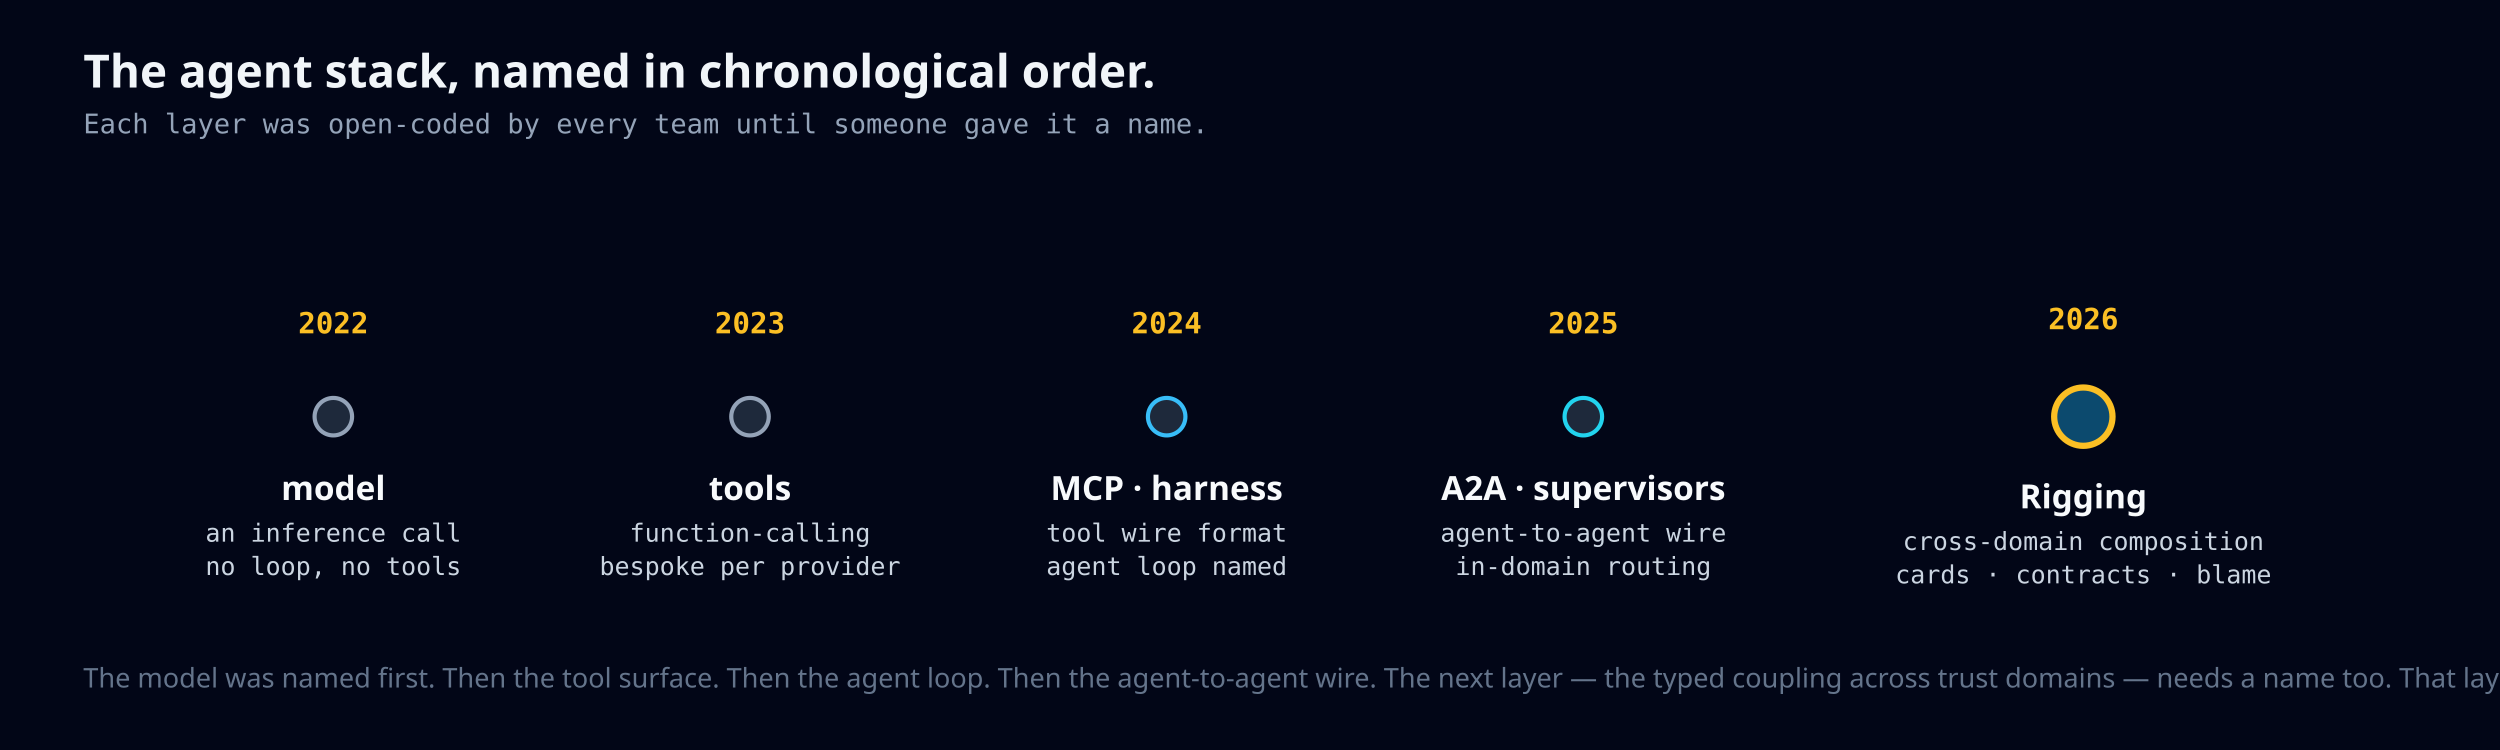
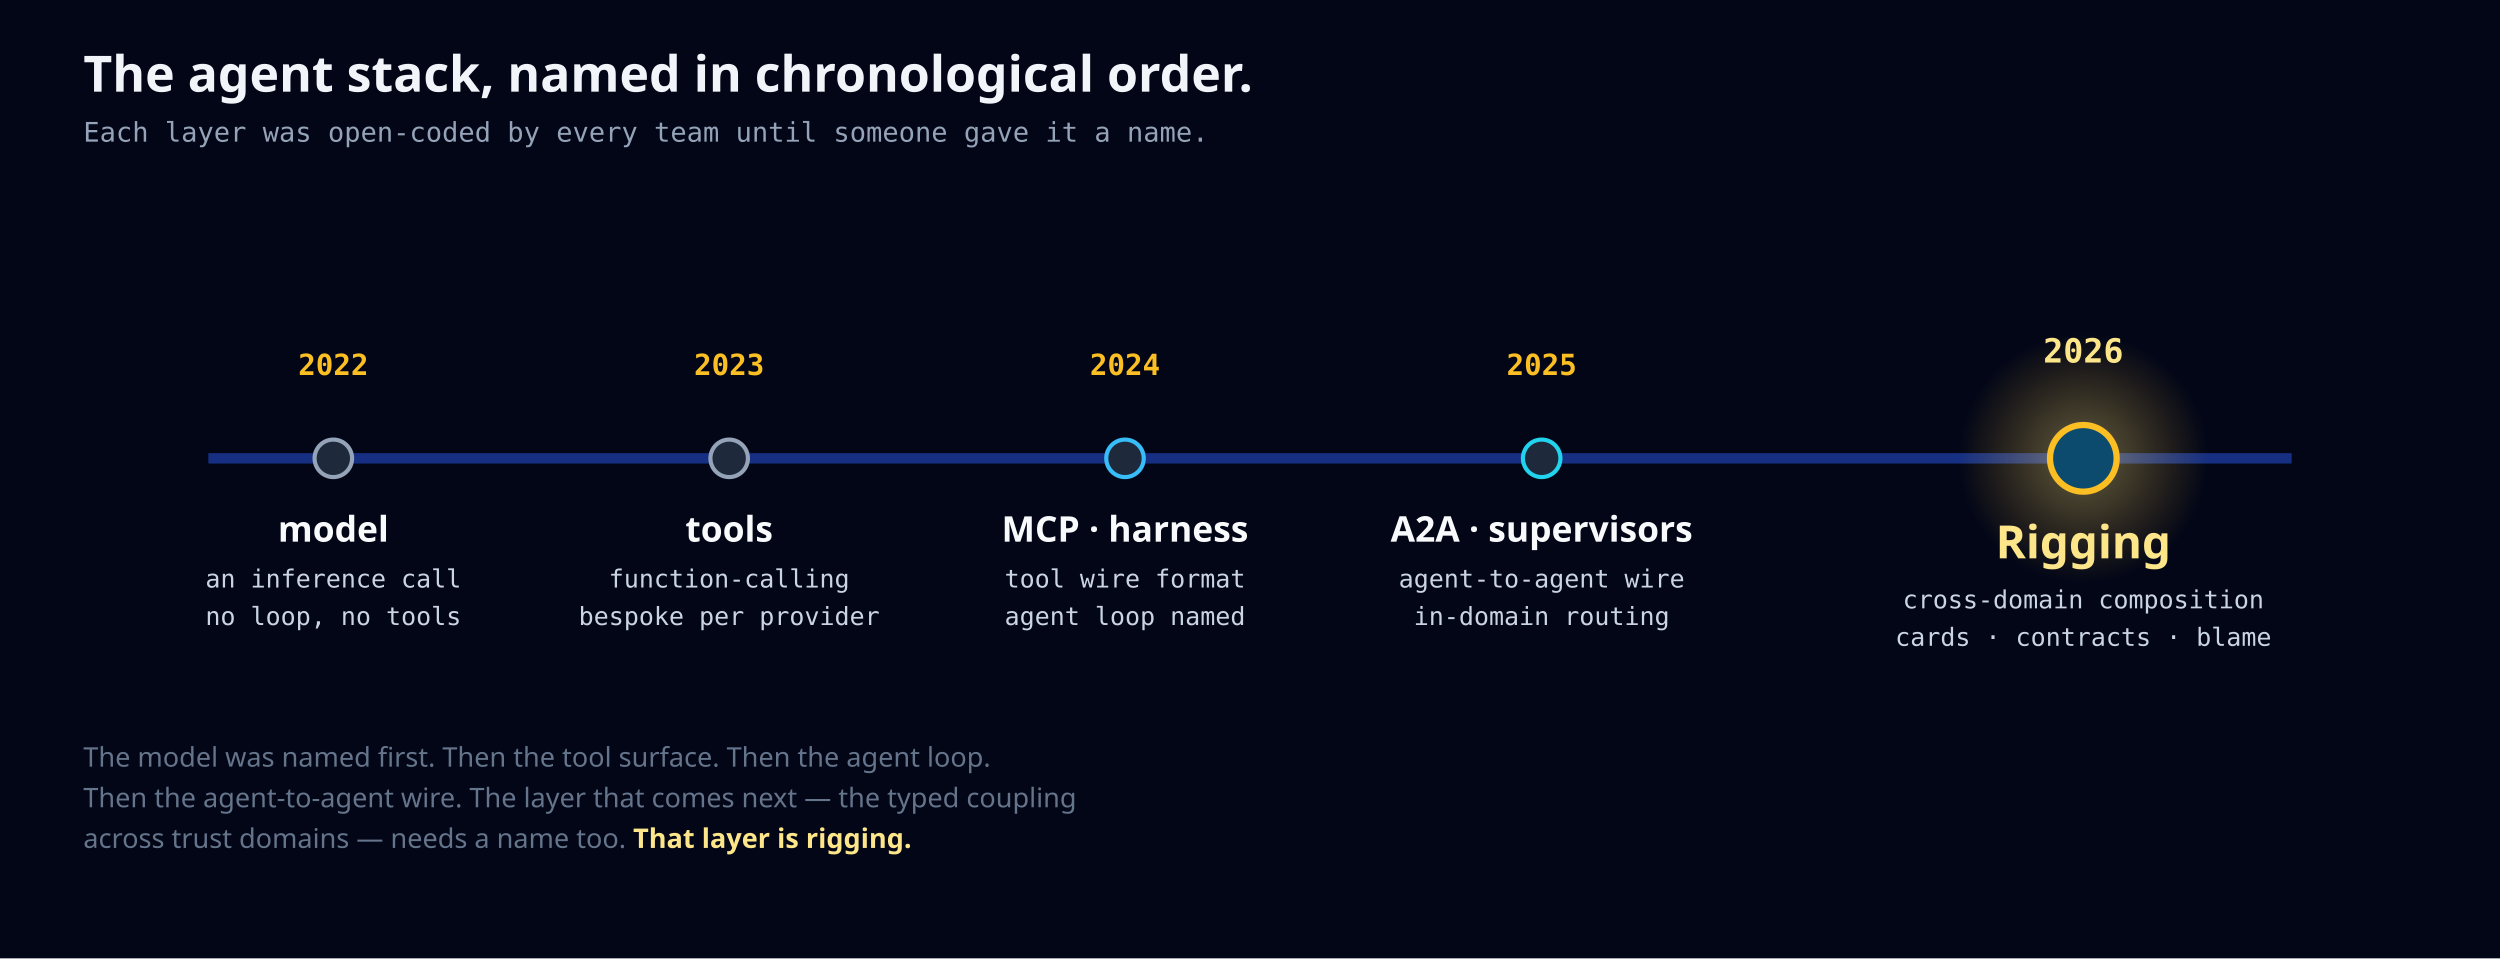
- <svg xmlns="http://www.w3.org/2000/svg" viewBox="0 0 1200 360" width="1200" height="360" role="img" aria-label="Timeline of the agent infrastructure stack 2022–2026">
+ <svg xmlns="http://www.w3.org/2000/svg" viewBox="0 0 1200 460" width="1200" height="460" role="img" aria-label="Timeline of the agent infrastructure stack 2022 to 2026">
  <defs>
    <linearGradient id="ridge" x1="0" x2="1" y1="0" y2="0">
-       <stop offset="0%" stop-color="#0c4a6e" />
-       <stop offset="60%" stop-color="#0ea5e9" />
-       <stop offset="100%" stop-color="#22d3ee" />
+       <stop offset="0%" stop-color="#1e40af" />
+       <stop offset="40%" stop-color="#0ea5e9" />
+       <stop offset="70%" stop-color="#22d3ee" />
+       <stop offset="100%" stop-color="#fbbf24" />
    </linearGradient>
+     <radialGradient id="nowGlow" cx="50%" cy="50%" r="50%">
+       <stop offset="0%" stop-color="#fde68a" stop-opacity="0.4" />
+       <stop offset="100%" stop-color="#fbbf24" stop-opacity="0" />
+     </radialGradient>
    <style>
-       .h     { fill:#f1f5f9; font: 700 22px ui-sans-serif, system-ui, sans-serif; }
-       .sub   { fill:#94a3b8; font: 13px ui-monospace, monospace; }
-       .year  { fill:#fbbf24; font: 700 14px ui-monospace, monospace; }
-       .lbl   { fill:#f8fafc; font: 600 16px ui-sans-serif, system-ui, sans-serif; }
-       .desc  { fill:#cbd5e1; font: 12px ui-monospace, monospace; }
+       .h      { fill:#f1f5f9; font: 700 24px ui-sans-serif, system-ui, sans-serif; }
+       .sub    { fill:#94a3b8; font: 13px ui-monospace, monospace; }
+       .year   { fill:#fbbf24; font: 700 14px ui-monospace, monospace; }
+       .yearNow{ fill:#fde68a; font: 700 16px ui-monospace, monospace; }
+       .lbl    { fill:#f8fafc; font: 600 17px ui-sans-serif, system-ui, sans-serif; }
+       .lblNow { fill:#fde68a; font: 800 22px ui-sans-serif, system-ui, sans-serif; }
+       .desc   { fill:#cbd5e1; font: 12px ui-monospace, monospace; }
+       .cap    { fill:#64748b; font: 13px ui-sans-serif, system-ui, sans-serif; }
    </style>
  </defs>
-   <rect width="1200" height="360" fill="#020617" />
-   <text x="40" y="42" class="h">The agent stack, named in chronological order.</text>
-   <text x="40" y="64" class="sub">Each layer was open-coded by every team until someone gave it a name.</text>
-   <line x1="80" y1="200" x2="1140" y2="200" stroke="url(#ridge)" stroke-width="3" />
+   <rect width="1200" height="460" fill="#020617" />
+   <text x="40" y="44" class="h">The agent stack, named in chronological order.</text>
+   <text x="40" y="68" class="sub">Each layer was open-coded by every team until someone gave it a name.</text>
+   <line x1="100" y1="220" x2="1100" y2="220" stroke="#1e40af" stroke-width="5" opacity="0.7" />
+   <line x1="100" y1="220" x2="1100" y2="220" stroke="url(#ridge)" stroke-width="3" />
  <g>
-     <circle cx="160" cy="200" r="9" fill="#1e293b" stroke="#94a3b8" stroke-width="2" />
-     <text x="160" y="160" text-anchor="middle" class="year">2022</text>
-     <text x="160" y="240" text-anchor="middle" class="lbl">model</text>
-     <text x="160" y="260" text-anchor="middle" class="desc">an inference call</text>
-     <text x="160" y="276" text-anchor="middle" class="desc">no loop, no tools</text>
-     <circle cx="360" cy="200" r="9" fill="#1e293b" stroke="#94a3b8" stroke-width="2" />
-     <text x="360" y="160" text-anchor="middle" class="year">2023</text>
-     <text x="360" y="240" text-anchor="middle" class="lbl">tools</text>
-     <text x="360" y="260" text-anchor="middle" class="desc">function-calling</text>
-     <text x="360" y="276" text-anchor="middle" class="desc">bespoke per provider</text>
-     <circle cx="560" cy="200" r="9" fill="#1e293b" stroke="#38bdf8" stroke-width="2" />
-     <text x="560" y="160" text-anchor="middle" class="year">2024</text>
-     <text x="560" y="240" text-anchor="middle" class="lbl">MCP · harness</text>
-     <text x="560" y="260" text-anchor="middle" class="desc">tool wire format</text>
-     <text x="560" y="276" text-anchor="middle" class="desc">agent loop named</text>
-     <circle cx="760" cy="200" r="9" fill="#1e293b" stroke="#22d3ee" stroke-width="2" />
-     <text x="760" y="160" text-anchor="middle" class="year">2025</text>
-     <text x="760" y="240" text-anchor="middle" class="lbl">A2A · supervisors</text>
-     <text x="760" y="260" text-anchor="middle" class="desc">agent-to-agent wire</text>
-     <text x="760" y="276" text-anchor="middle" class="desc">in-domain routing</text>
-     <circle cx="1000" cy="200" r="14" fill="#0c4a6e" stroke="#fbbf24" stroke-width="3">
-       <animate attributeName="r" values="12;16;12" dur="2.4s" repeatCount="indefinite" />
+     <circle cx="160" cy="220" r="9" fill="#1e293b" stroke="#94a3b8" stroke-width="2" />
+     <text x="160" y="180" text-anchor="middle" class="year">2022</text>
+     <text x="160" y="260" text-anchor="middle" class="lbl">model</text>
+     <text x="160" y="282" text-anchor="middle" class="desc">an inference call</text>
+     <text x="160" y="300" text-anchor="middle" class="desc">no loop, no tools</text>
+   </g>
+   <g>
+     <circle cx="350" cy="220" r="9" fill="#1e293b" stroke="#94a3b8" stroke-width="2" />
+     <text x="350" y="180" text-anchor="middle" class="year">2023</text>
+     <text x="350" y="260" text-anchor="middle" class="lbl">tools</text>
+     <text x="350" y="282" text-anchor="middle" class="desc">function-calling</text>
+     <text x="350" y="300" text-anchor="middle" class="desc">bespoke per provider</text>
+   </g>
+   <g>
+     <circle cx="540" cy="220" r="9" fill="#1e293b" stroke="#38bdf8" stroke-width="2" />
+     <text x="540" y="180" text-anchor="middle" class="year">2024</text>
+     <text x="540" y="260" text-anchor="middle" class="lbl">MCP · harness</text>
+     <text x="540" y="282" text-anchor="middle" class="desc">tool wire format</text>
+     <text x="540" y="300" text-anchor="middle" class="desc">agent loop named</text>
+   </g>
+   <g>
+     <circle cx="740" cy="220" r="9" fill="#1e293b" stroke="#22d3ee" stroke-width="2" />
+     <text x="740" y="180" text-anchor="middle" class="year">2025</text>
+     <text x="740" y="260" text-anchor="middle" class="lbl">A2A · supervisors</text>
+     <text x="740" y="282" text-anchor="middle" class="desc">agent-to-agent wire</text>
+     <text x="740" y="300" text-anchor="middle" class="desc">in-domain routing</text>
+   </g>
+   <g>
+     <circle cx="1000" cy="220" r="60" fill="url(#nowGlow)" />
+     <circle cx="1000" cy="220" r="16" fill="#0c4a6e" stroke="#fbbf24" stroke-width="3">
+       <animate attributeName="r" values="14;18;14" dur="2.4s" repeatCount="indefinite" />
    </circle>
-     <text x="1000" y="158" text-anchor="middle" class="year" font-size="16">2026</text>
-     <text x="1000" y="244" text-anchor="middle" class="lbl" fill="#fde68a">Rigging</text>
-     <text x="1000" y="264" text-anchor="middle" class="desc">cross-domain composition</text>
-     <text x="1000" y="280" text-anchor="middle" class="desc">cards · contracts · blame</text>
+     <text x="1000" y="174" text-anchor="middle" class="yearNow">2026</text>
+     <text x="1000" y="268" text-anchor="middle" class="lblNow">Rigging</text>
+     <text x="1000" y="292" text-anchor="middle" class="desc">cross-domain composition</text>
+     <text x="1000" y="310" text-anchor="middle" class="desc">cards · contracts · blame</text>
  </g>
-   <text x="40" y="330" fill="#64748b" font-family="ui-sans-serif, system-ui, sans-serif" font-size="13">
-     The model was named first. Then the tool surface. Then the agent loop. Then the agent-to-agent wire. The next layer — the typed coupling across trust domains — needs a name too. That layer is rigging.
+   <text x="40" y="368" class="cap">
+     <tspan x="40" dy="0">The model was named first. Then the tool surface. Then the agent loop.</tspan>
+     <tspan x="40" dy="1.5em">Then the agent-to-agent wire. The layer that comes next — the typed coupling</tspan>
+     <tspan x="40" dy="1.5em">across trust domains — needs a name too. <tspan fill="#fde68a" font-weight="700">That layer is rigging.</tspan>
+     </tspan>
  </text>
</svg>
